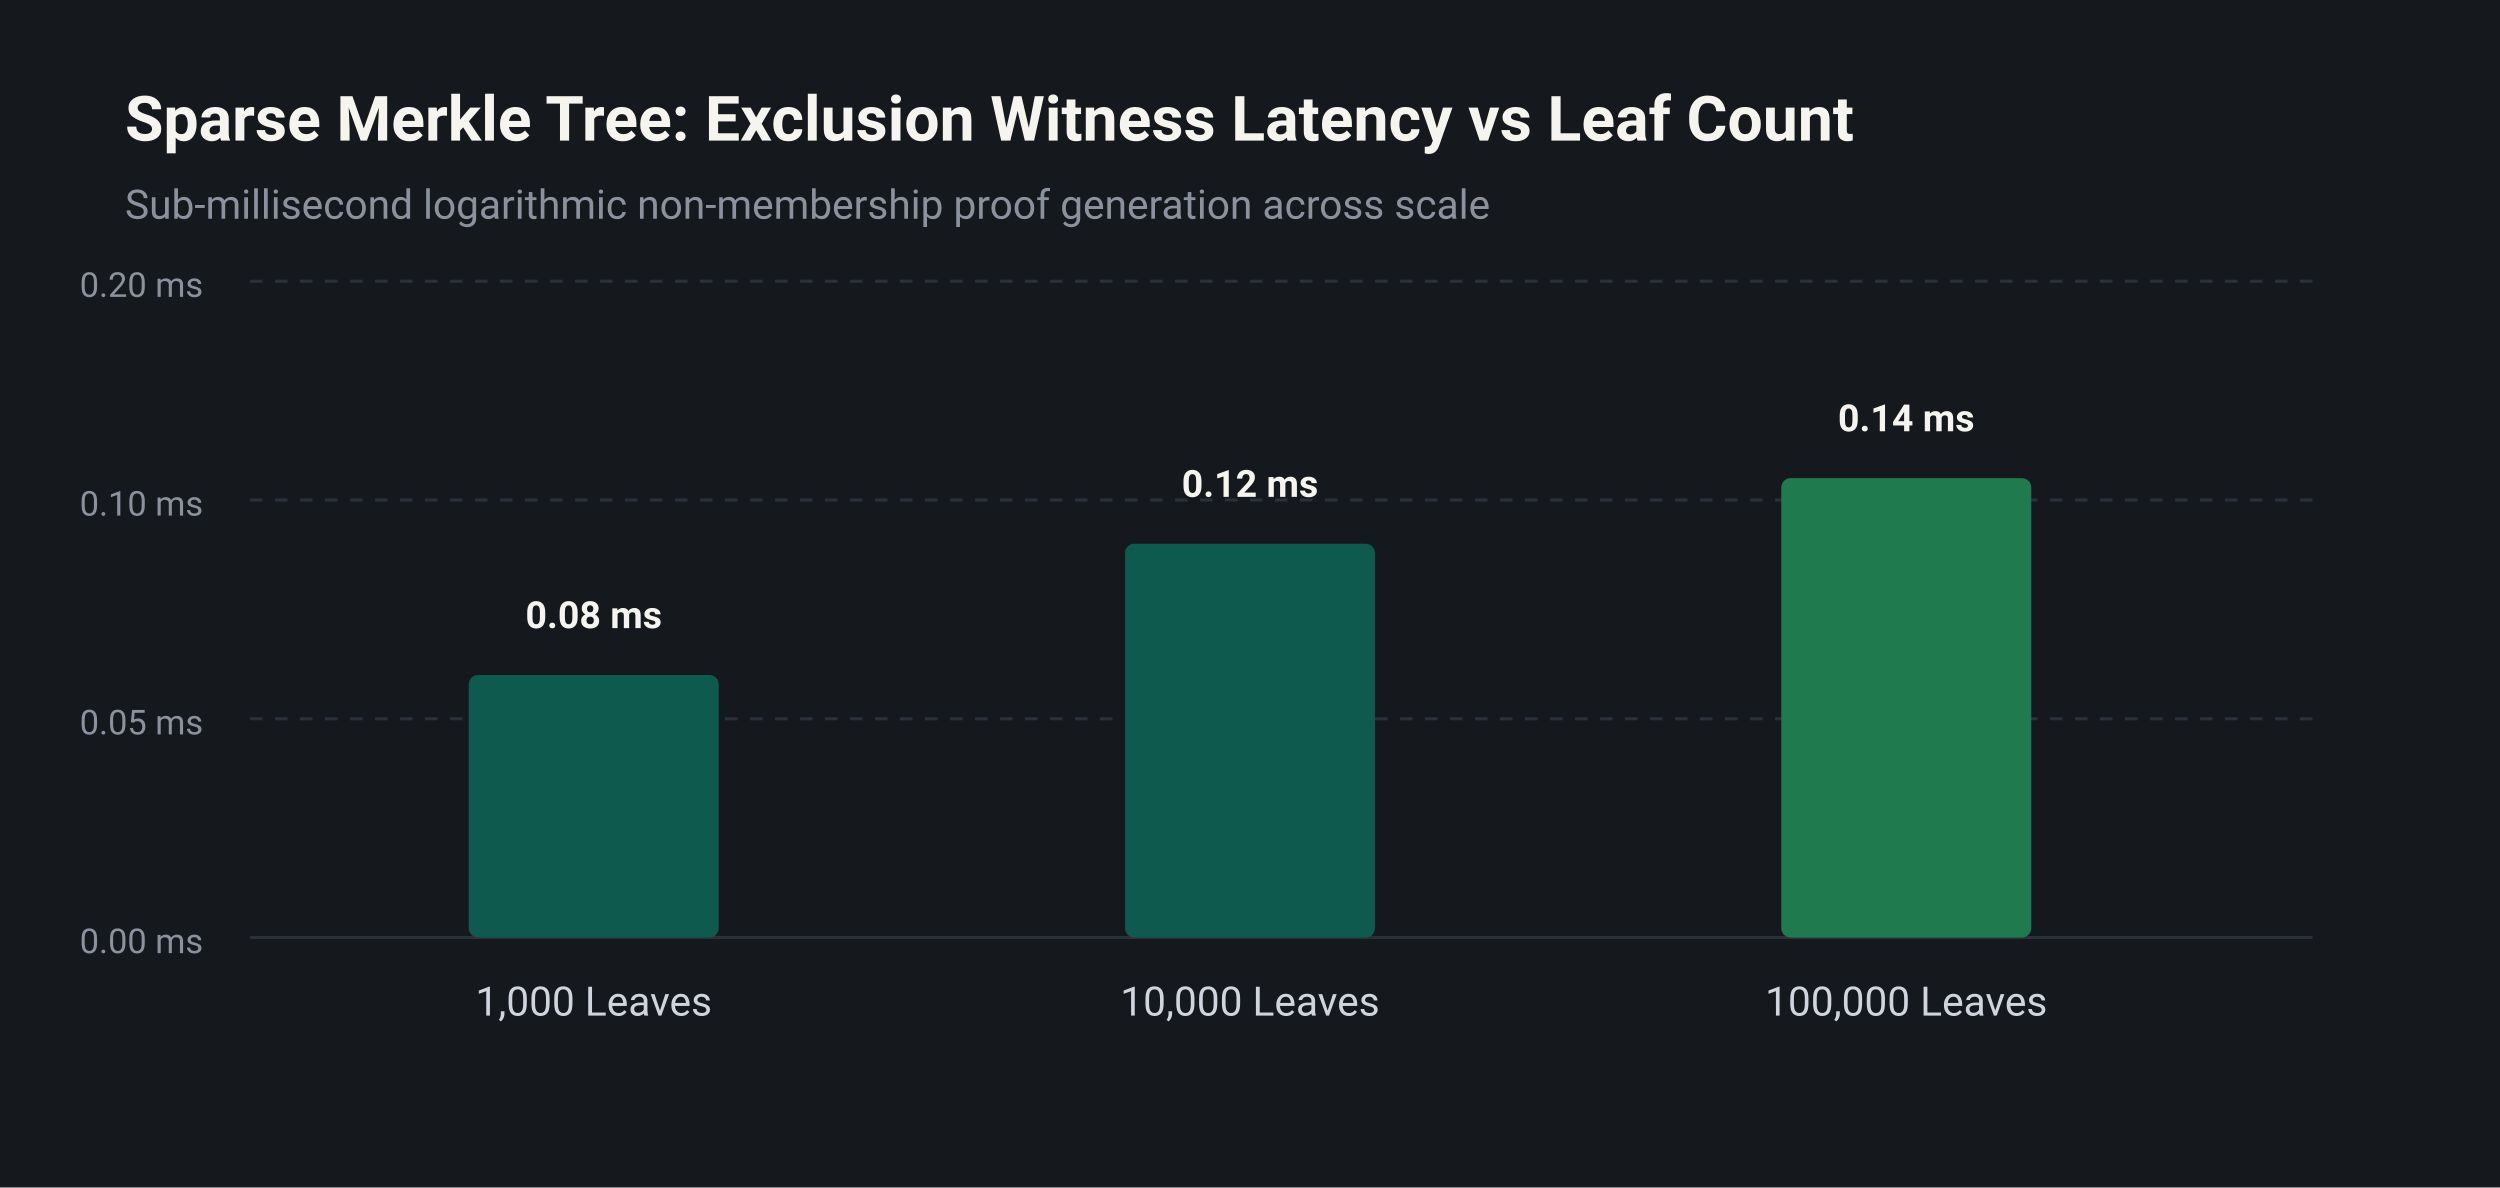
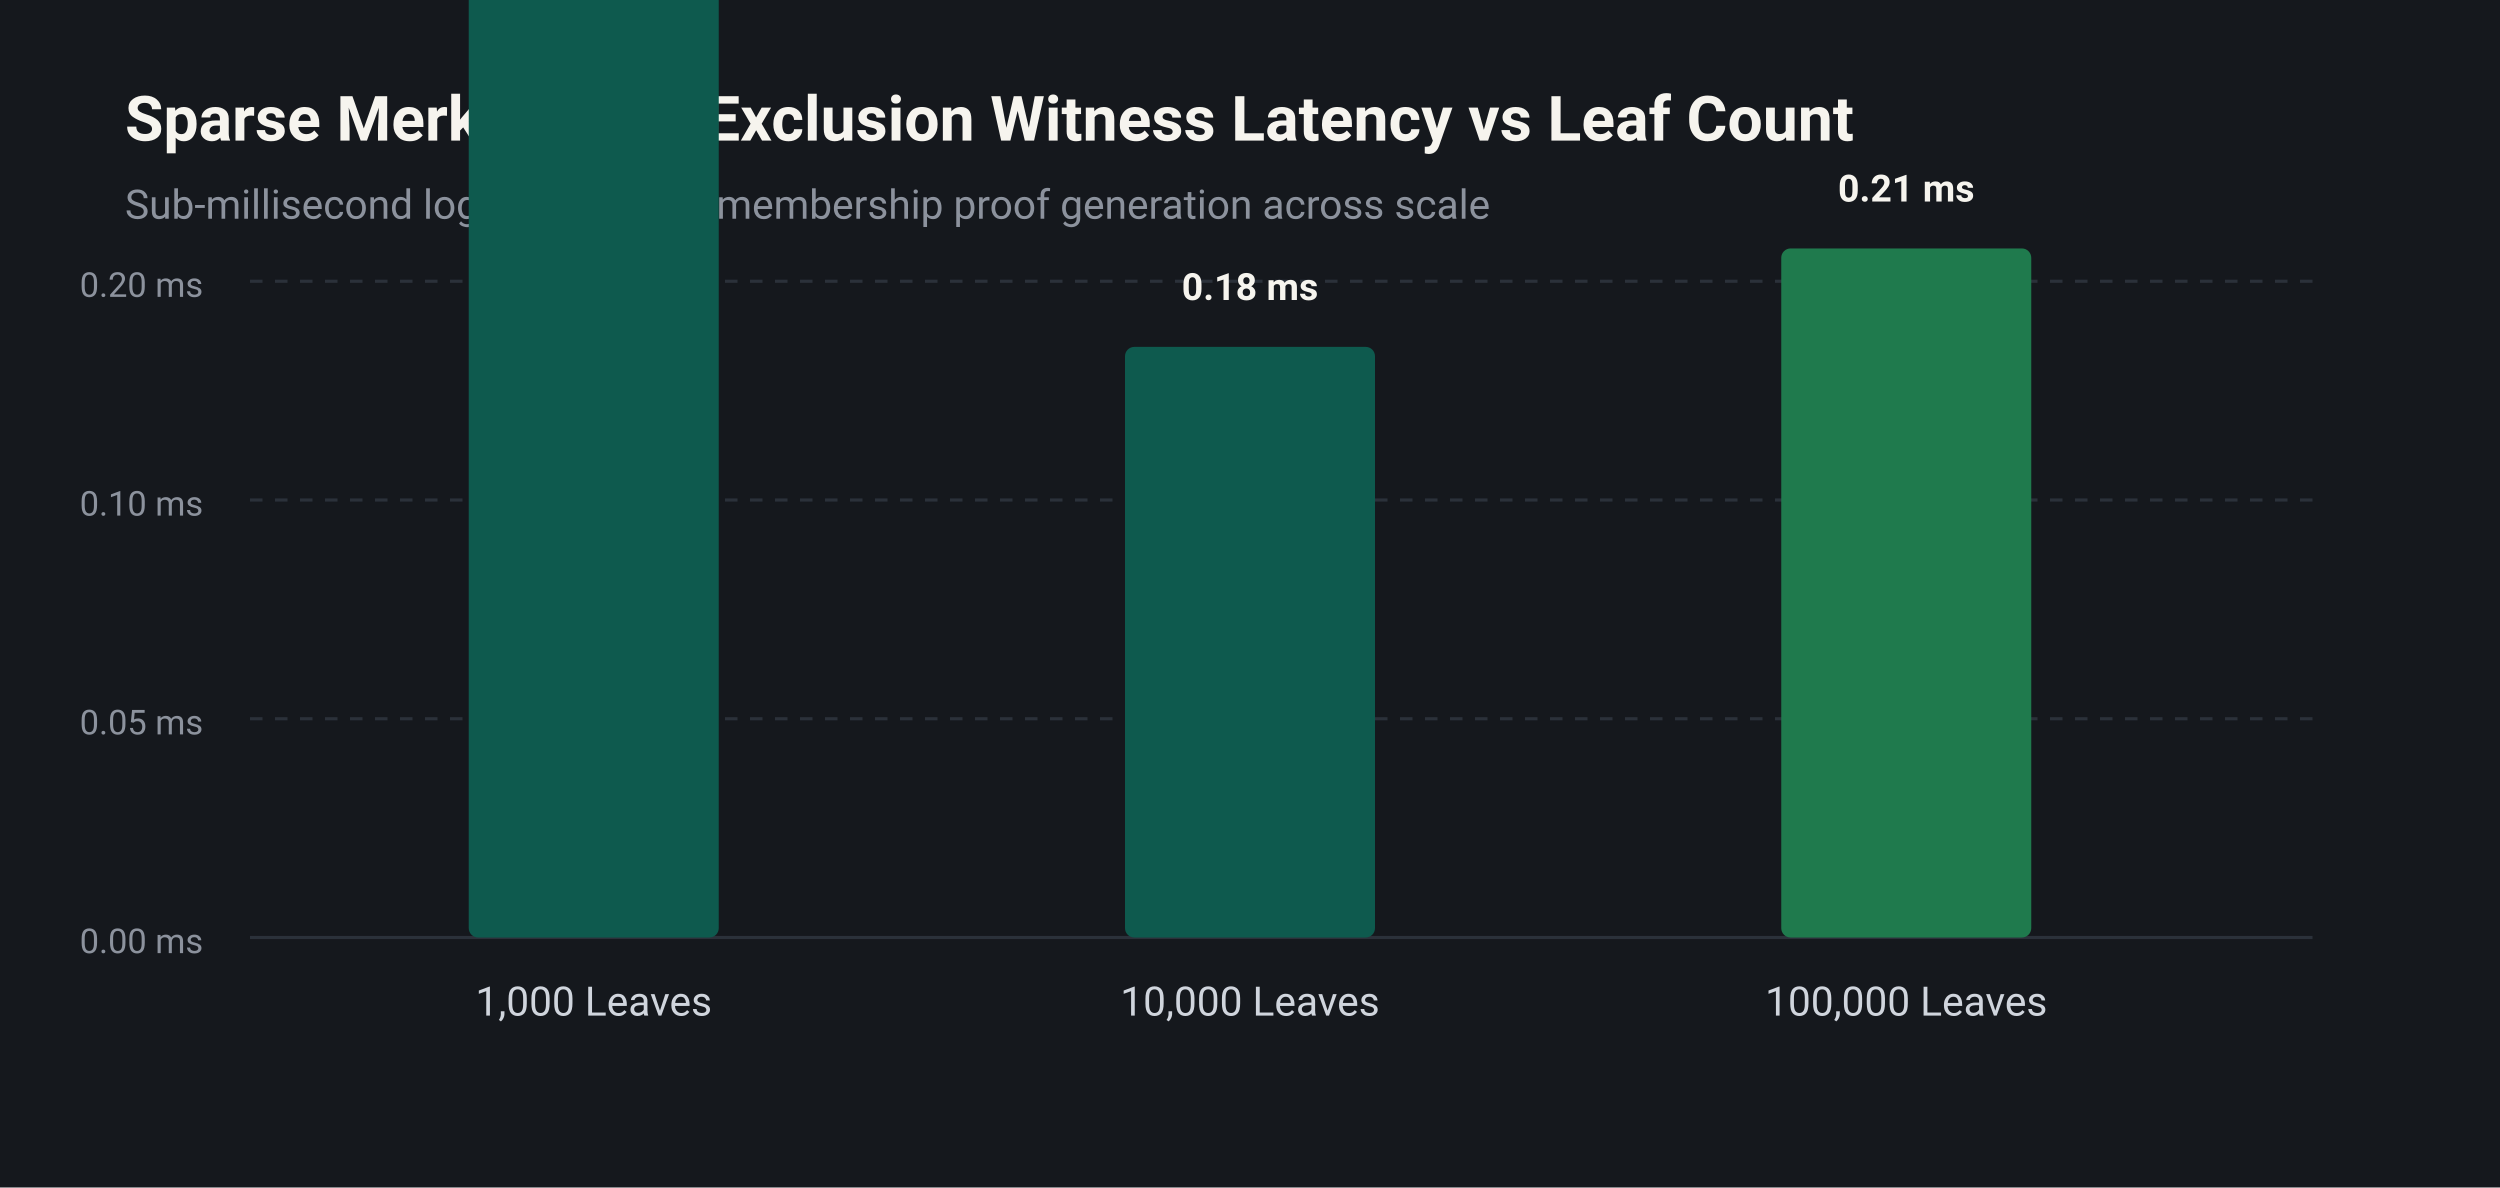
<svg xmlns="http://www.w3.org/2000/svg" width="800" height="380" viewBox="0 0 800 380" style="background:#15181D; font-family: -apple-system, BlinkMacSystemFont, 'Segoe UI', Roboto, sans-serif;">
  <rect width="800" height="380" fill="#15181D" />
  <text x="40" y="45" fill="#F6F4EE" font-size="20" font-weight="600">Sparse Merkle Tree: Exclusion Witness Latency vs Leaf Count</text>
  <text x="40" y="70" fill="#8C929D" font-size="13">Sub-millisecond logarithmic non-membership proof generation across scale</text>
  <line x1="80" y1="300" x2="740" y2="300" stroke="#2B313A" stroke-width="1" />
  <line x1="80" y1="230" x2="740" y2="230" stroke="#2B313A" stroke-width="1" stroke-dasharray="4" />
  <line x1="80" y1="160" x2="740" y2="160" stroke="#2B313A" stroke-width="1" stroke-dasharray="4" />
  <line x1="80" y1="90" x2="740" y2="90" stroke="#2B313A" stroke-width="1" stroke-dasharray="4" />
  <text x="65" y="305" fill="#8C929D" font-size="11" text-anchor="end">0.00 ms</text>
  <text x="65" y="235" fill="#8C929D" font-size="11" text-anchor="end">0.05 ms</text>
  <text x="65" y="165" fill="#8C929D" font-size="11" text-anchor="end">0.10 ms</text>
  <text x="65" y="95" fill="#8C929D" font-size="11" text-anchor="end">0.20 ms</text>
-   <rect x="150" y="216" width="80" height="84" fill="#0E5A4E" rx="3" />
+   <rect x="150" y="-67.5" width="80" height="367.5" fill="#0E5A4E" rx="3" />
  <text x="190" y="325" fill="#D0D5DD" font-size="13" text-anchor="middle">1,000 Leaves</text>
-   <text x="190" y="201" fill="#F6F4EE" font-size="12" font-weight="600" text-anchor="middle">0.08 ms</text>
-   <rect x="360" y="174" width="80" height="126" fill="#0E5A4E" rx="3" />
+   <text x="190" y="-82.5" fill="#F6F4EE" font-size="12" font-weight="600" text-anchor="middle">0.35 ms</text>
+   <rect x="360" y="111" width="80" height="189" fill="#0E5A4E" rx="3" />
  <text x="400" y="325" fill="#D0D5DD" font-size="13" text-anchor="middle">10,000 Leaves</text>
-   <text x="400" y="159" fill="#F6F4EE" font-size="12" font-weight="600" text-anchor="middle">0.12 ms</text>
-   <rect x="570" y="153" width="80" height="147" fill="#1F7A4D" rx="3" />
+   <text x="400" y="96" fill="#F6F4EE" font-size="12" font-weight="600" text-anchor="middle">0.18 ms</text>
+   <rect x="570" y="79.5" width="80" height="220.5" fill="#1F7A4D" rx="3" />
  <text x="610" y="325" fill="#D0D5DD" font-size="13" text-anchor="middle">100,000 Leaves</text>
-   <text x="610" y="138" fill="#F6F4EE" font-size="12" font-weight="600" text-anchor="middle">0.14 ms</text>
+   <text x="610" y="64.5" fill="#F6F4EE" font-size="12" font-weight="600" text-anchor="middle">0.21 ms</text>
</svg>
